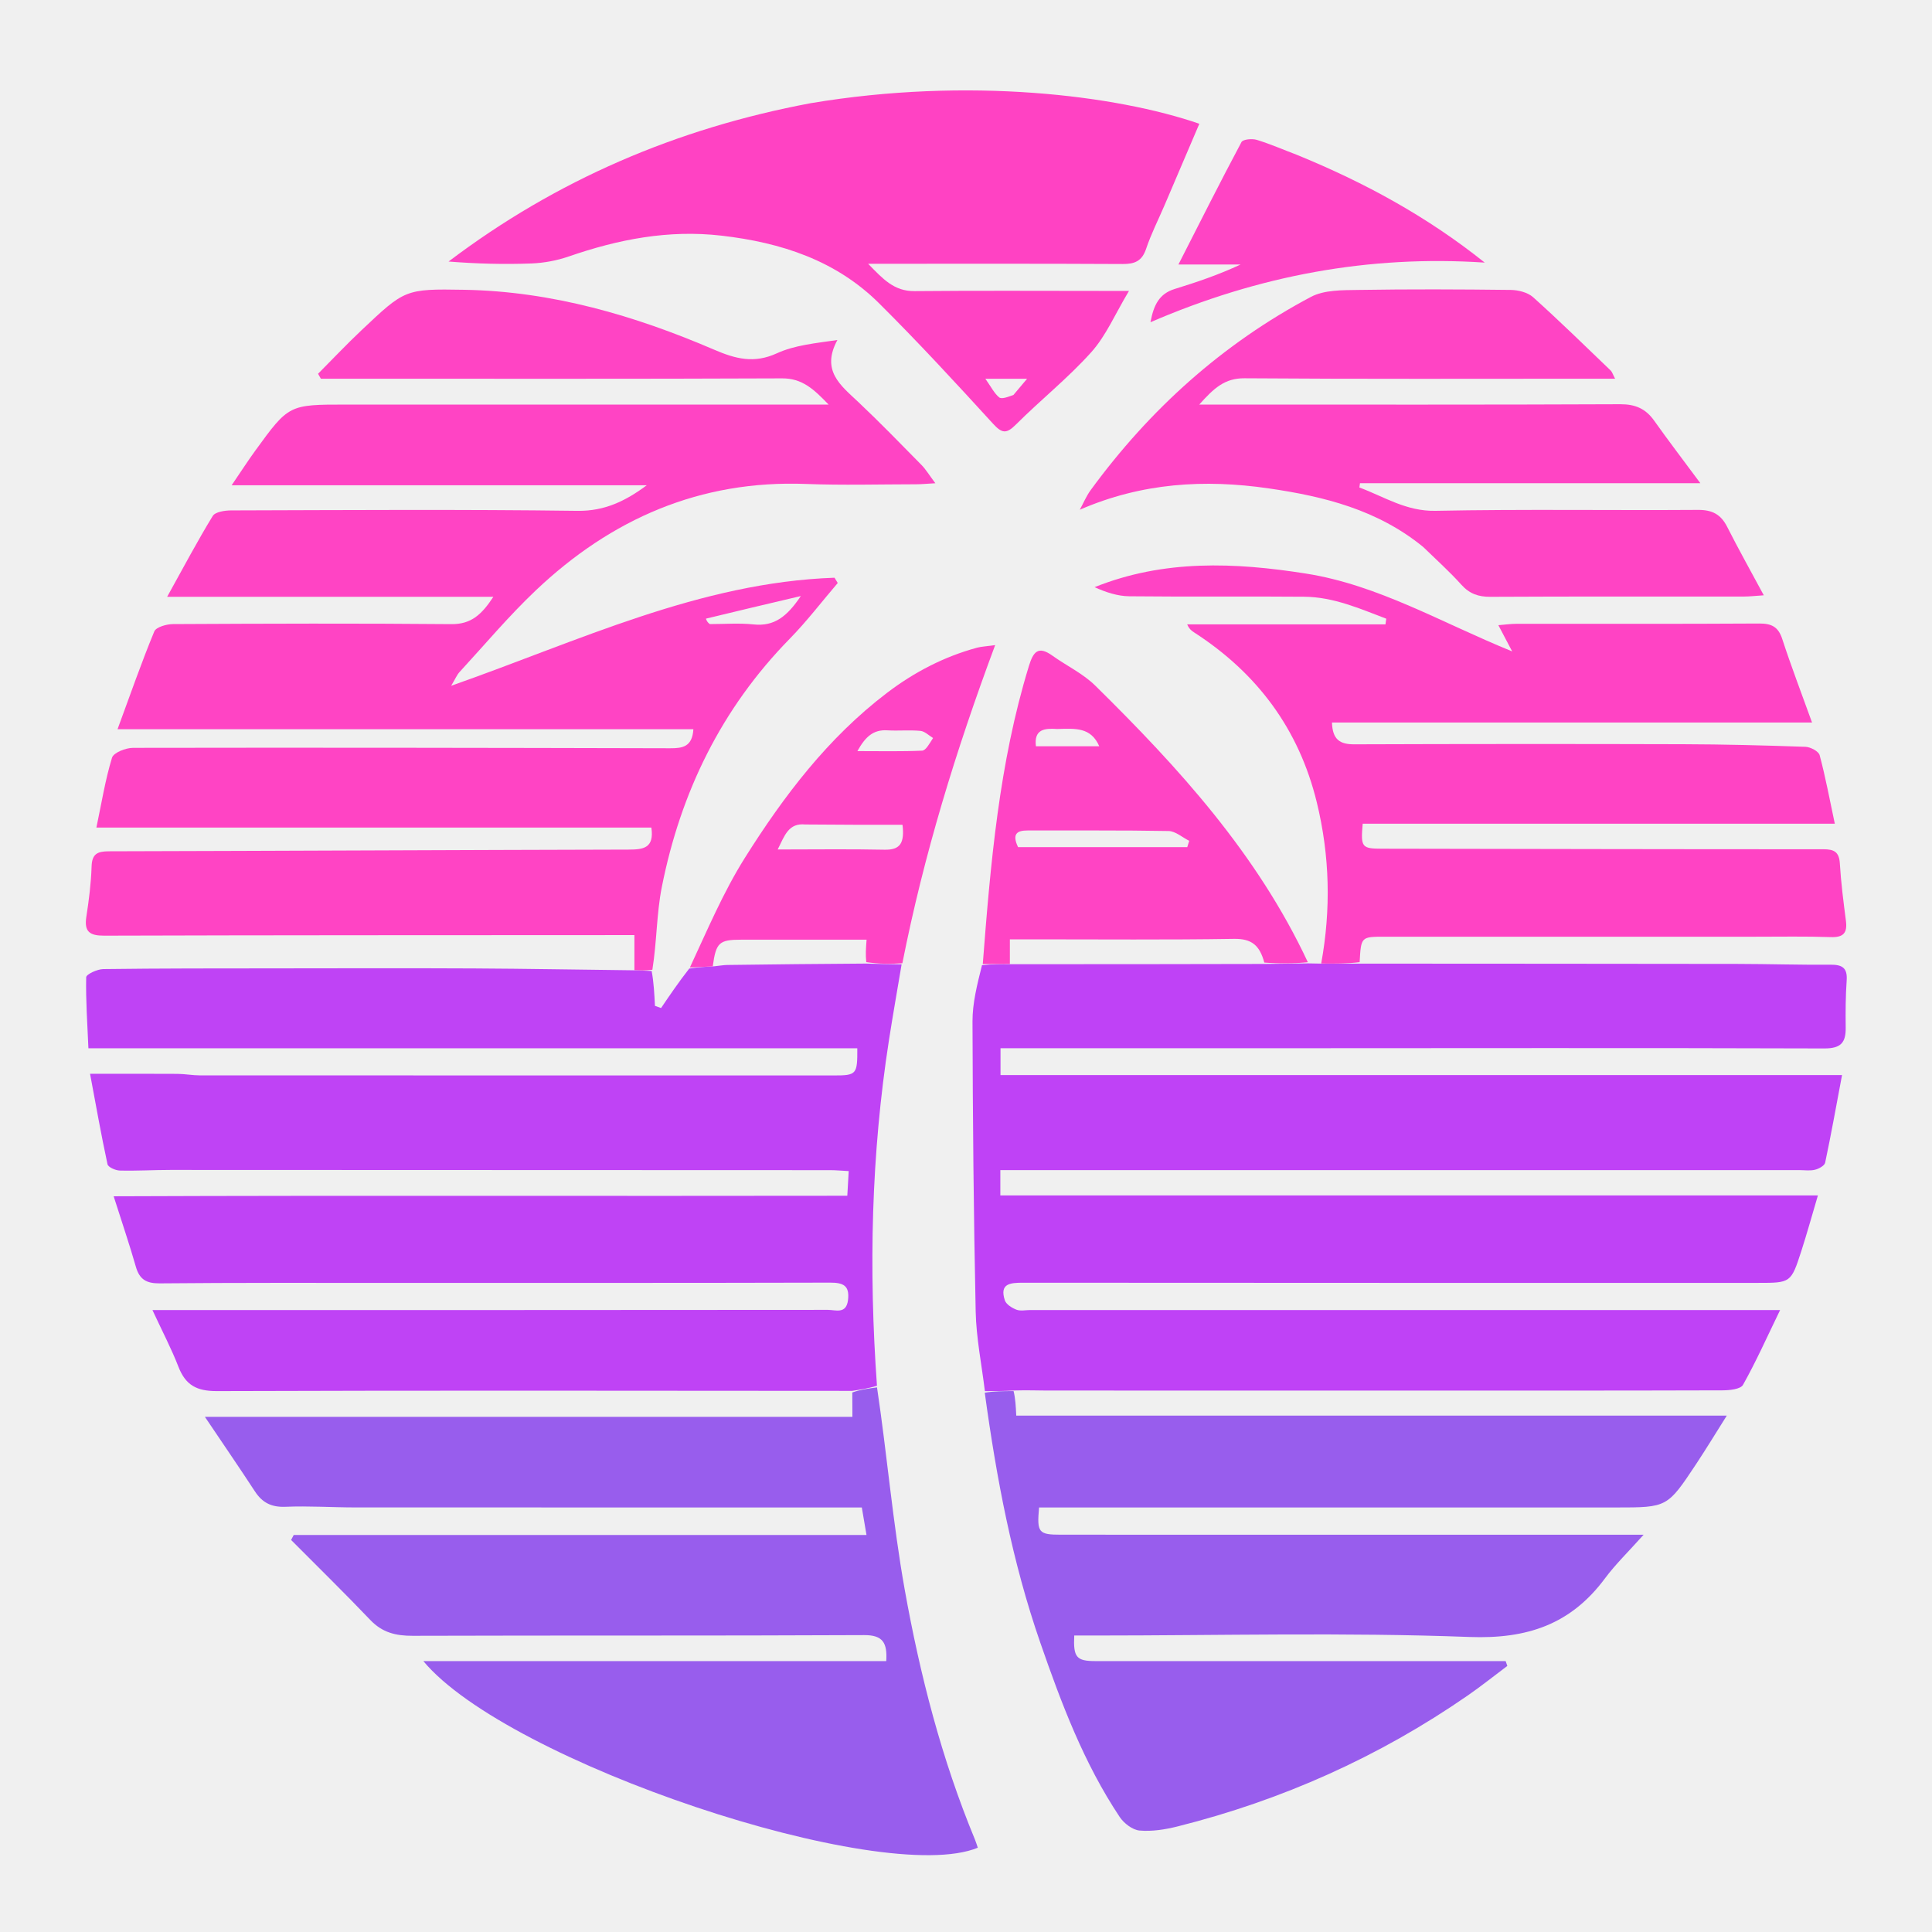
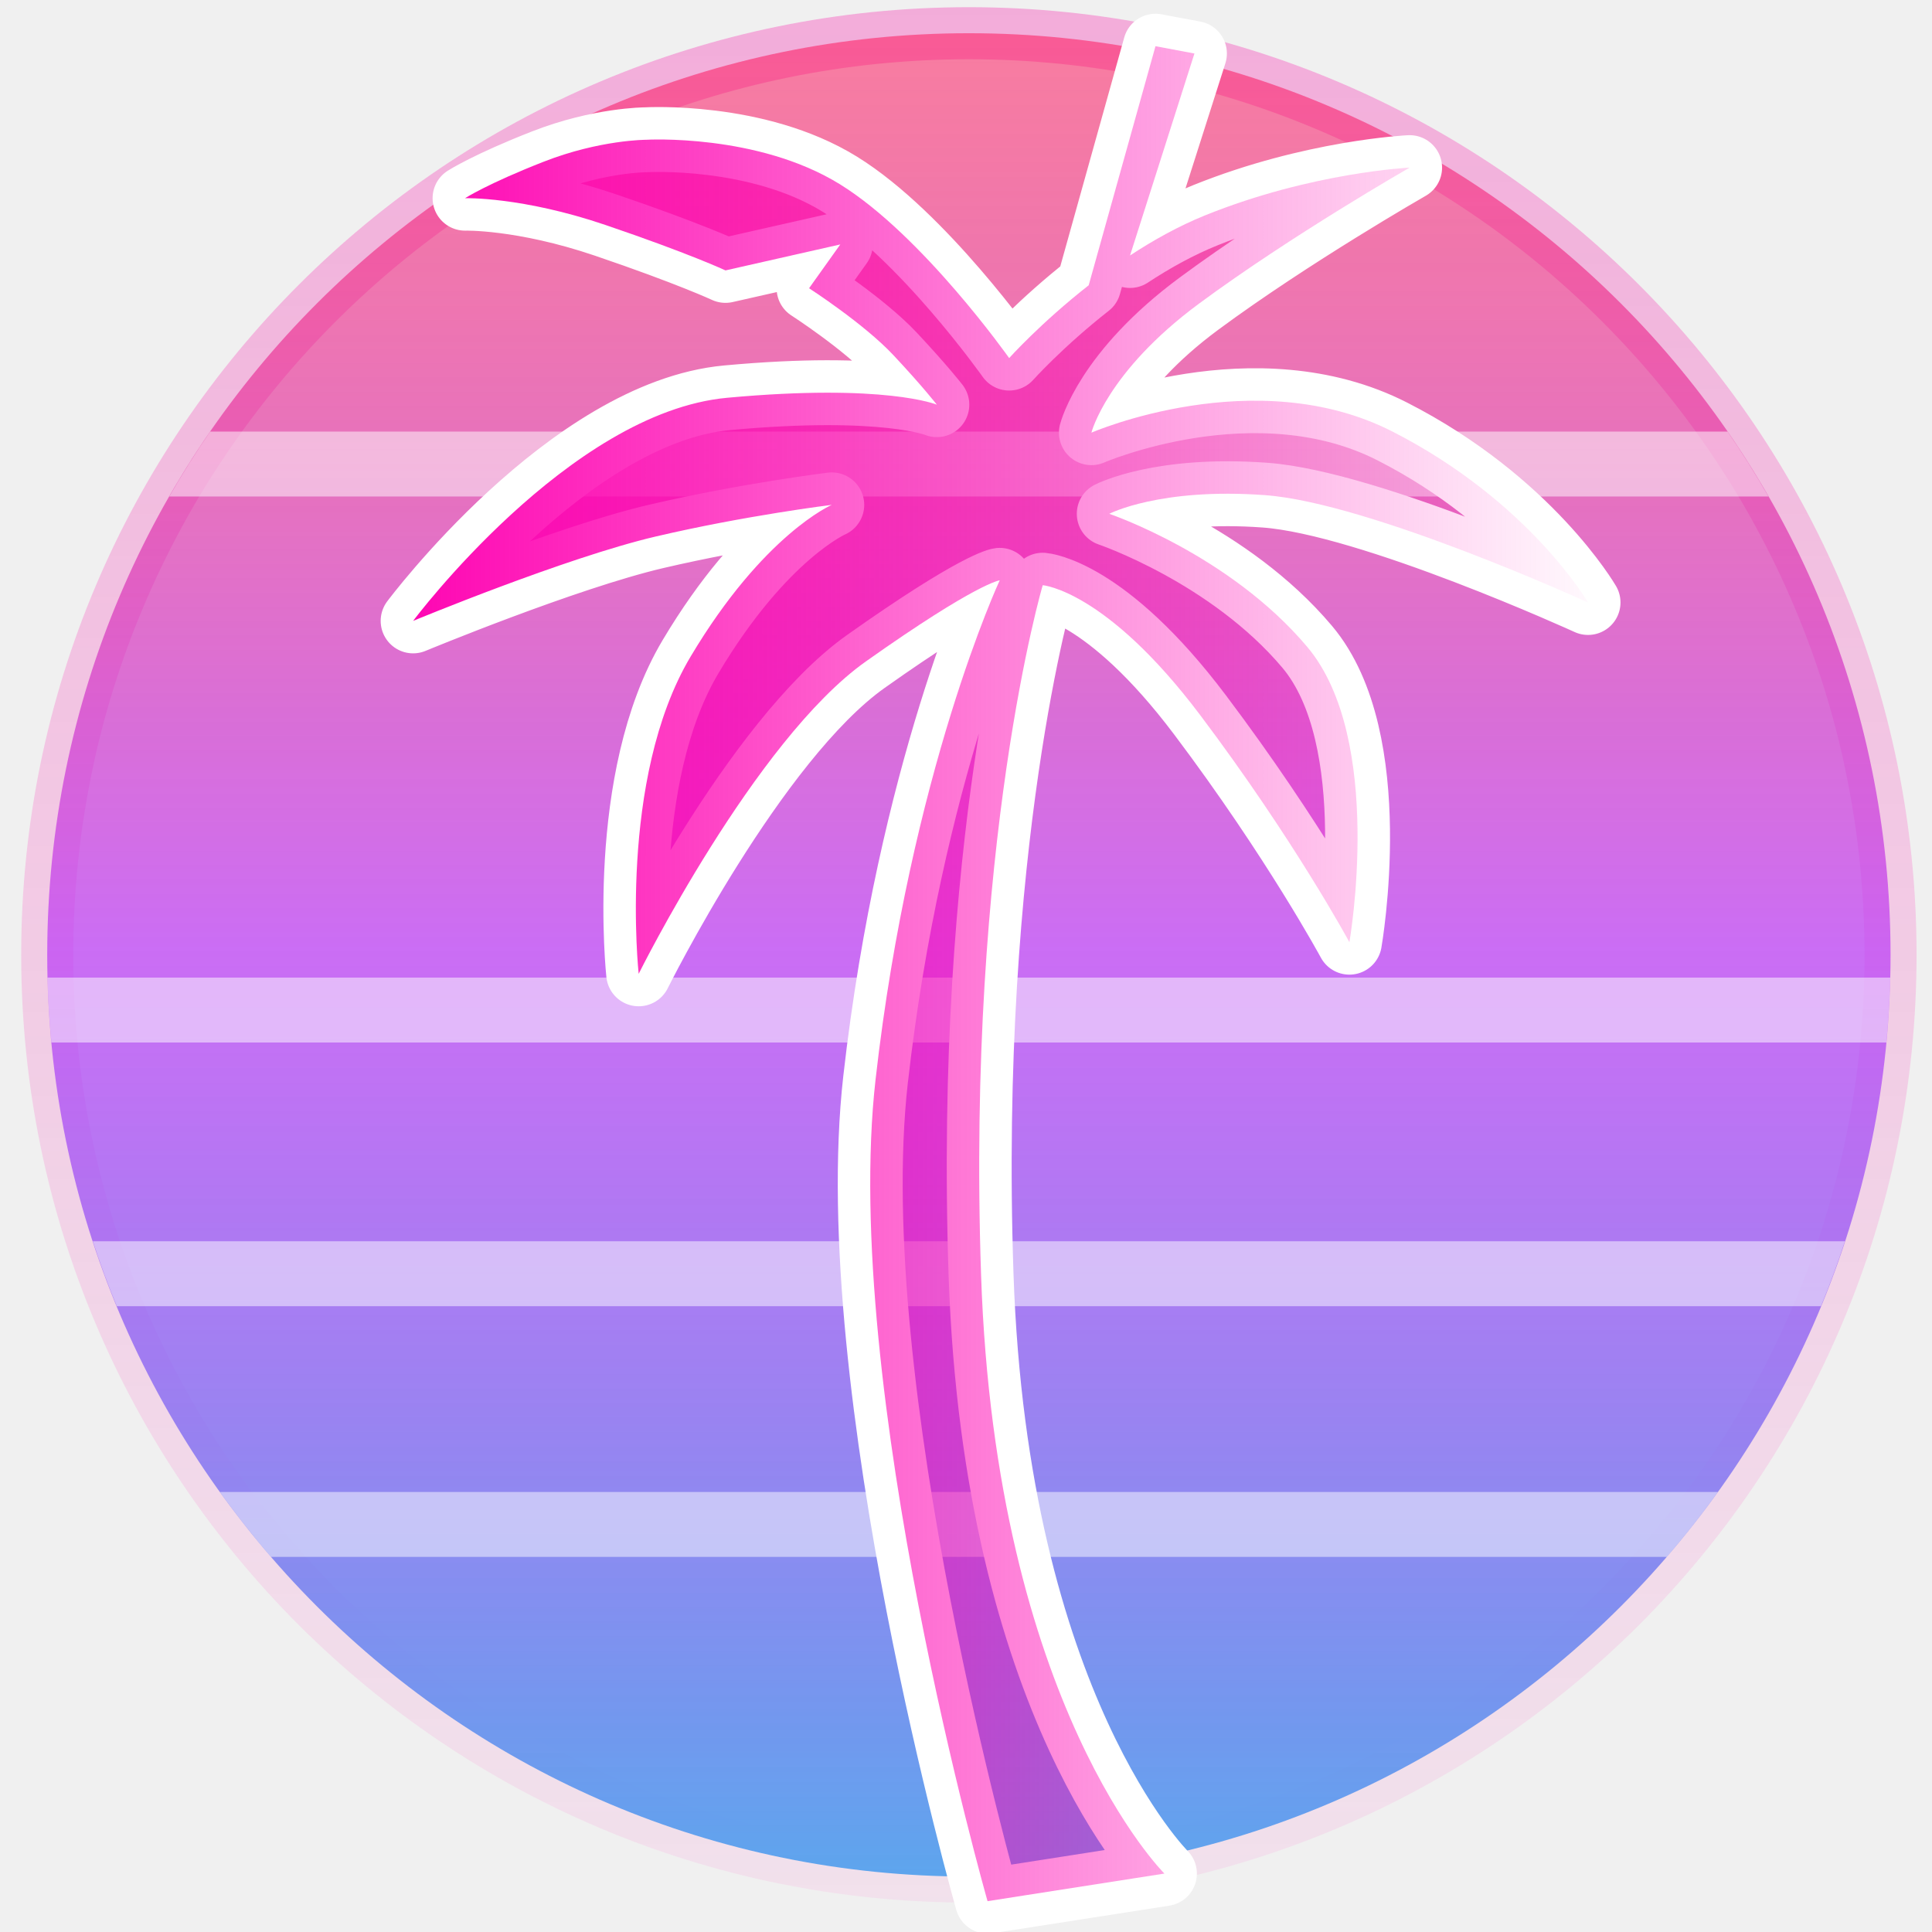
- <svg xmlns="http://www.w3.org/2000/svg" width="512" height="512" fill="none" viewBox="0 0 512 512">
-   <path fill="#bf42f6" d="M346.71 255.306c.788.006 1.577.013 3.124.059 4.006.027 7.253.015 10.501.003 33.391.022 66.783.028 100.175.078 8.174.013 16.349.279 24.522.209 3.084-.026 4.596.75 4.356 4.156-.293 4.157-.31 8.343-.259 12.513.049 3.964-1.248 5.539-5.679 5.524-48.85-.158-97.701-.071-146.552-.056-22.107.007-44.214 0-66.321 0h-5.43v7.117h223.011c-1.553 8.254-2.894 15.76-4.475 23.215-.17.802-1.666 1.617-2.685 1.87-1.312.327-2.763.099-4.155.099H265.099v6.701h216.666c-1.609 5.425-2.887 10.074-4.367 14.658-2.758 8.54-2.807 8.524-11.564 8.524-64.929 0-129.859.014-194.788-.04-3.401-.003-6.19.251-4.758 4.652.349 1.075 1.875 2.026 3.071 2.491 1.075.418 2.439.092 3.676.092l191.542.001h7.17c-3.533 7.29-6.399 13.72-9.834 19.83-.651 1.157-3.562 1.448-5.432 1.454-27.981.088-55.963.061-83.944.061-31.692 0-63.384.005-95.075-.008-2.61-.002-5.219-.124-8.53-.021-3.11.173-5.518.177-7.926.181-.849-7.032-2.289-14.051-2.44-21.098-.547-25.616-.773-51.242-.844-76.864-.014-4.88 1.228-9.763 2.52-14.927 2.88-.296 5.132-.31 7.81-.259 22.492.021 44.557-.024 67.034-.066 4.149-.049 7.886-.099 11.624-.149" />
-   <path fill="#ff44c4" d="M168.124 257.114v-9.301c-2.407 0-4.67-.001-6.933.001-44.522.025-89.044.01-133.566.146-3.858.012-5.358-1.03-4.744-5 .683-4.418 1.254-8.885 1.393-13.346.106-3.386 1.603-4.005 4.608-4.012 45.9-.11 91.801-.344 137.702-.452 3.865-.009 6.842-.344 6.032-5.831H25.546c1.39-6.599 2.354-12.681 4.138-18.513.413-1.35 3.628-2.615 5.555-2.618 47.458-.084 94.917-.01 142.375.109 3.275.008 5.855-.38 6.138-5.045H31.147c3.43-9.311 6.348-17.71 9.74-25.913.483-1.166 3.265-1.942 4.987-1.95 24.582-.124 49.165-.21 73.745.014 5.283.048 8.073-2.583 11.128-7.248h-86.45c4.35-7.835 8.002-14.753 12.077-21.412.67-1.096 3.197-1.473 4.868-1.478 30.611-.083 61.226-.291 91.832.113 7.185.094 12.719-2.619 18.321-6.774H61.385c2.592-3.805 4.355-6.546 6.268-9.178 8.88-12.216 8.896-12.209 24.069-12.21q60.991-.002 121.982-.001h5.885c-3.968-4.128-7.007-6.966-12.321-6.944-38.959.165-77.92.09-116.88.09H85.03l-.741-1.31c3.832-3.852 7.564-7.81 11.514-11.537 11.456-10.807 11.495-10.996 27.246-10.717 23.209.411 45.103 6.8 66.234 15.885 5.657 2.432 10.56 3.715 16.604.944 4.726-2.166 10.217-2.664 16.034-3.521-4.411 8.139.887 12.041 5.52 16.414 5.73 5.408 11.223 11.07 16.751 16.688 1.165 1.185 2.035 2.659 3.685 4.857-2.256.128-3.665.274-5.075.275-9.739.008-19.489.286-29.214-.085-28.045-1.07-51.592 9.244-71.602 28.209-7.152 6.778-13.525 14.379-20.212 21.643-.683.742-1.079 1.748-2.209 3.632 33.94-11.926 65.876-27.377 101.589-28.637l.859 1.395c-4.228 4.943-8.188 10.148-12.73 14.783-18.091 18.461-28.905 40.673-33.892 65.773-1.402 7.057-1.306 14.412-2.504 21.941-1.992.248-3.377.184-4.762.121m19.995-91.726c3.865.004 7.763-.315 11.585.09 5.562.589 8.92-2.178 12.525-7.52-9.134 2.152-17.144 4.039-25.139 5.988-.008.002.209.928 1.029 1.442" />
-   <path fill="#bf43f5" d="M167.719 257.136c1.79.041 3.175.105 4.979.185.569 3.091.719 6.166.87 9.24l1.623.577c2.3-3.392 4.599-6.785 7.467-10.458 2.456-.382 4.343-.483 6.573-.598 1.405-.133 2.466-.342 3.53-.356 12.08-.162 24.16-.295 36.693-.368 3.463.111 6.473.155 9.484.2-1.12 6.677-2.306 13.345-3.347 20.035-4.715 30.285-5.404 60.697-3.186 91.651-2.469.746-4.517 1.048-6.565 1.35-56.117-.025-112.236-.135-168.353.061-5.334.018-8.298-1.559-10.185-6.415-1.874-4.824-4.295-9.436-6.907-15.069h17.147c53.955 0 107.909.013 161.863-.044 2.026-.002 4.864 1.218 5.327-2.599.469-3.862-1.271-4.625-4.781-4.616-38.803.103-77.607.061-116.411.068-20.405.003-40.811-.065-61.215.125-3.545.033-5.36-1.044-6.324-4.419-1.642-5.75-3.577-11.416-5.879-18.659 65.363-.259 129.677-.027 194.424-.144l.372-6.533c-1.901-.099-3.398-.244-4.896-.245-58.283-.032-116.565-.056-174.848-.06-4.48 0-8.964.279-13.439.163-1.138-.029-3.078-.897-3.247-1.681-1.676-7.766-3.056-15.595-4.624-23.961 8.433 0 15.808-.031 23.182.02 1.998.014 3.995.4 5.992.401 55.964.023 111.928.02 167.892.017 6.075 0 6.307-.256 6.266-7.198H23.431c-.284-6.643-.72-12.739-.592-18.823.016-.786 2.94-2.144 4.53-2.165 15.149-.197 30.3-.177 45.45-.191 17.623-.016 35.248-.072 52.871.018 13.876.07 27.75.335 42.029.491" />
-   <path fill="#985ded" d="M225.868 369.021c2.02-.729 4.068-1.031 6.551-1.351 2.672 17.851 4.169 35.853 7.334 53.556 4.047 22.64 9.785 44.94 18.63 66.298.29.699.498 1.433.742 2.142-25.39 10.452-124.622-22.609-146.929-49.453h122.669c.302-4.81-.85-6.915-5.85-6.891-39.883.193-79.768.055-119.652.182-4.441.014-8.036-.845-11.208-4.17-6.87-7.203-13.99-14.166-21.008-21.228l.69-1.319H229.63l-1.24-7.289h-5.726c-42.821 0-85.642.011-128.464-.013-6.18-.003-12.371-.428-18.537-.173-3.704.154-6.14-1.066-8.104-4.073-4.111-6.292-8.367-12.489-13.256-19.755h171.593c0-2.433 0-4.234-.027-6.463m35.103.062c2.442-.418 4.85-.422 7.641-.431.482 1.987.581 3.979.706 6.499H457.62c-3.126 4.951-5.544 8.946-8.123 12.835-7.64 11.521-7.665 11.508-21.226 11.509l-147.5.003h-5.407c-.602 6.688-.15 7.214 5.824 7.214q73.75.004 147.5.004h6.891c-4.048 4.533-7.454 7.812-10.233 11.556-9.047 12.19-20.575 16.124-35.967 15.542-33.039-1.25-66.159-.384-99.246-.384h-5.45c-.275 5.77.583 6.774 5.594 6.776 34.478.012 68.957.006 103.435.007h5.302l.443 1.274c-3.495 2.62-6.91 5.358-10.5 7.842-23.505 16.265-49.192 27.744-76.893 34.696-3.263.819-6.763 1.374-10.069 1.085-1.874-.164-4.144-1.915-5.266-3.597-9.503-14.258-15.474-30.133-21.055-46.227-7.418-21.394-11.59-43.465-14.702-66.203" />
-   <path fill="#ff43c4" d="M360.319 254.985c-3.232.395-6.479.407-10.189.359 2.612-14.328 2.295-28.523-1.162-42.703-4.74-19.439-15.808-34.254-32.502-45.039-.639-.413-1.27-.839-1.852-2.137h52.547l.213-1.506c-7.026-2.665-13.978-5.752-21.733-5.819-15.455-.136-30.914.047-46.369-.12-3.092-.034-6.173-1.044-9.202-2.411 18.374-7.385 37.172-6.583 56.061-3.6 19.128 3.021 35.771 12.957 54.614 20.622l-3.662-6.95c1.846-.148 3.252-.359 4.658-.36 21.485-.021 42.97.048 64.454-.082 3.262-.019 5.062.848 6.121 4.101 2.319 7.128 5.012 14.134 7.891 22.129h-127.22c.144 4.537 2.105 5.796 5.897 5.783q43.588-.154 87.175-.028c10.803.031 21.607.309 32.402.688 1.327.047 3.486 1.183 3.763 2.215 1.549 5.774 2.638 11.671 4.021 18.169H361.127c-.548 6.29-.254 6.61 5.207 6.619 38.949.061 77.898.158 116.847.146 2.863-.001 4.211.672 4.397 3.772.304 5.076.956 10.136 1.609 15.183.414 3.199-.637 4.443-4.005 4.328-6.635-.228-13.283-.105-19.926-.106q-49.152-.005-98.304.001c-6.266.001-6.266.007-6.633 6.746" />
-   <path fill="#ff42c3" d="M214.837 27.347c41.832-7.02 81.069-2.12 103 5.453-3.084 7.222-6.153 14.42-9.231 21.612-1.64 3.833-3.549 7.574-4.869 11.513-1.091 3.256-2.992 4.06-6.217 4.042-22.092-.119-44.185-.062-67.454-.062 3.94 4.046 6.873 7.296 12.308 7.245 16.689-.157 33.381-.056 50.072-.055h6.745c-3.661 6.1-6.056 11.84-9.975 16.217-6.139 6.856-13.44 12.659-19.972 19.184-2.516 2.514-3.687 2.416-6.101-.229-9.873-10.813-19.809-21.593-30.196-31.908-11.454-11.376-25.983-16.088-41.742-17.908-14.011-1.618-27.312.965-40.451 5.507a34.7 34.7 0 0 1-9.886 1.86c-7.248.275-14.513.085-21.995-.508 28.501-21.58 60.452-35.31 95.964-41.963m53.746 77.311 3.605-4.283h-11.056c1.525 2.155 2.339 3.846 3.653 4.931.643.531 2.216-.065 3.798-.648" />
-   <path fill="#ff44c4" d="M377.152 144.943c-12.092-9.869-26.287-13.386-40.919-15.513-16.956-2.465-33.583-1.51-50.074 5.653.952-1.742 1.722-3.617 2.884-5.206 15.646-21.395 34.923-38.76 58.357-51.192 3.545-1.881 8.365-1.78 12.607-1.849 13.445-.22 26.898-.165 40.345-.002 2.017.024 4.514.652 5.947 1.938 7.01 6.292 13.741 12.894 20.545 19.414.386.37.542.98 1.172 2.175h-5.468c-30.918 0-61.837.116-92.753-.114-5.213-.039-8.095 2.606-11.98 6.969h6.295c35.092-.001 70.184.065 105.275-.091 4.005-.018 6.738 1.186 8.994 4.365 3.728 5.252 7.642 10.372 12.234 16.566h-90.207l-.153 1.134c6.582 2.444 12.387 6.339 20.175 6.183 23.179-.463 46.374-.087 69.561-.245 3.754-.026 6.054 1.177 7.725 4.48 2.979 5.887 6.211 11.646 9.711 18.154-2.304.15-3.753.325-5.203.326-22.415.017-44.831-.042-67.246.074-3.19.016-5.54-.802-7.705-3.211-3.093-3.441-6.561-6.545-10.119-10.008M267.626 255.455a972 972 0 0 1-7.18.028c2.056-26.604 4.319-53.217 12.215-78.952 1.17-3.813 2.458-5.484 6.241-2.773 3.757 2.69 8.105 4.741 11.346 7.934 22.076 21.743 42.878 44.52 56.347 73.308-3.623.356-7.36.406-11.542.092-1.222-4.579-3.365-6.359-8.021-6.284-17.697.286-35.402.122-53.104.126h-6.302zm2.176-30.951h44.834l.519-1.678c-1.826-.906-3.637-2.562-5.479-2.597-12.466-.234-24.937-.104-37.407-.144-2.831-.009-4.108.992-2.467 4.419m10.378-31.312c-3.285-.223-6.209-.007-5.651 4.577h16.788c-2.211-5.078-6.298-4.716-11.137-4.577m-41.043 62.082c-3.21.24-6.22.195-9.566-.301-.214-2.054-.093-3.657.08-5.95-11.47 0-22.329-.006-33.188.003-5.917.004-6.716.761-7.574 7.07-1.888.101-3.775.202-6.063.302 4.551-9.736 8.81-19.906 14.604-29.11 10.304-16.372 21.983-31.76 37.616-43.656 7.217-5.492 15.096-9.592 23.847-11.977 1.13-.308 2.333-.345 4.833-.691-10.43 27.968-18.906 55.583-24.589 84.31m-25.72-36.778c-4.442-.439-5.459 2.888-7.32 6.624 9.882 0 19.096-.135 28.302.061 4.188.089 5.338-1.767 4.777-6.598-8.393 0-16.684 0-25.759-.087m33.855-22.914c-1.112-.66-2.178-1.777-3.343-1.89-2.903-.28-5.86.032-8.779-.147-3.761-.229-5.839 1.749-7.932 5.507 6.203 0 11.685.126 17.15-.12.95-.043 1.829-1.662 2.904-3.35m96.491-154.518c17.922 7.326 34.473 16.35 49.706 28.527-30.671-2.027-59.888 3.402-88.579 15.8.855-4.673 2.395-7.566 6.408-8.806 5.86-1.811 11.674-3.77 17.472-6.488h-16.478c5.867-11.505 11.161-22.041 16.71-32.442.395-.74 2.807-.966 4.029-.597 3.534 1.07 6.939 2.564 10.732 4.006" />
+ <svg xmlns="http://www.w3.org/2000/svg" xmlns:xlink="http://www.w3.org/1999/xlink" width="512" height="512" fill="none" viewBox="0 0 512 512" version="1.1" id="svg7">
+   <defs id="defs7">
+     <linearGradient id="linearGradient24">
+       <stop style="stop-color:#f71baa;stop-opacity:0.566;" offset="0" id="stop24" />
+       <stop style="stop-color:#fa87d4;stop-opacity:0.25;" offset="1" id="stop25" />
+     </linearGradient>
+     <rect x="22.627" y="402.768" width="521.34" height="248.949" id="rect24" />
+     <linearGradient id="linearGradient1">
+       <stop style="stop-color:#fe00b1;stop-opacity:1;" offset="0" id="stop1" />
+       <stop style="stop-color:#fe00b1;stop-opacity:0;" offset="1" id="stop2" />
+     </linearGradient>
+     <linearGradient id="linearGradient11">
+       <stop style="stop-color:#ff0950;stop-opacity:0.5;" offset="0" id="stop11" />
+       <stop style="stop-color:#bf42f6;stop-opacity:0.75;" offset="0.496" id="stop20" />
+       <stop style="stop-color:#5da5ed;stop-opacity:1;" offset="1" id="stop12" />
+     </linearGradient>
+     <linearGradient xlink:href="#linearGradient11" id="linearGradient12" x1="270.4" y1="40" x2="270.4" y2="494.4" gradientUnits="userSpaceOnUse" spreadMethod="reflect" gradientTransform="matrix(1.075046,0,0,1.075046,-33.92838,-34.19873)" />
+     <linearGradient xlink:href="#linearGradient1" id="linearGradient2" x1="125.402" y1="271.834" x2="431.024" y2="271.834" gradientUnits="userSpaceOnUse" gradientTransform="matrix(1.075046,0,0,1.075046,-33.92838,-34.19873)" />
+     <linearGradient xlink:href="#linearGradient24" id="linearGradient25" x1="270.4" y1="33.584" x2="270.4" y2="500.816" gradientUnits="userSpaceOnUse" gradientTransform="matrix(1.075046,0,0,1.075046,-33.92838,-34.19873)" />
+   </defs>
+   <circle style="fill:url(#linearGradient12);fill-opacity:1;stroke:url(#linearGradient25);stroke-width:13.795;stroke-opacity:0.566;paint-order:stroke fill markers" id="path8" cx="256.764" cy="253.054" r="244.25" />
+   <path id="rect1-3" style="fill:#ffffff;fill-opacity:0.5;stroke:none;stroke-width:17.201;stroke-dasharray:none;stroke-opacity:1;paint-order:stroke fill markers" d="M 55.701,114.372 A 244.25,244.25 0 0 0 44.865,131.573 h 423.797 a 244.25,244.25 0 0 0 -10.837,-17.201 z" />
+   <path style="fill:#ff2bd5;fill-opacity:1;stroke-width:14.378;stroke-opacity:0.416;paint-order:stroke fill markers" d="M 219.665,499.138 209.327,443.189" id="path9" />
+   <path id="rect1-2" style="fill:#ffffff;fill-opacity:0.5;stroke:none;stroke-width:17.201;stroke-dasharray:none;stroke-opacity:1;paint-order:stroke fill markers" d="m 58.272,395.389 a 244.25,244.25 0 0 0 13.541,17.201 H 441.714 a 244.25,244.25 0 0 0 13.541,-17.201 z" />
+   <path id="rect1-2-5" style="fill:#ffffff;fill-opacity:0.5;stroke:none;stroke-width:17.201;stroke-dasharray:none;stroke-opacity:1;paint-order:stroke fill markers" d="m 24.605,328.953 a 244.25,244.25 0 0 0 6.347,17.201 H 482.575 a 244.25,244.25 0 0 0 6.347,-17.201 z" />
+   <path id="rect1" style="fill:#ffffff;fill-opacity:0.5;stroke:none;stroke-width:17.201;stroke-dasharray:none;stroke-opacity:1;paint-order:stroke fill markers" d="m 12.586,259.075 a 244.25,244.25 0 0 0 1.033,17.201 H 499.908 a 244.25,244.25 0 0 0 1.033,-17.201 z" />
+   <path id="path15" style="fill:url(#linearGradient2);fill-opacity:1;stroke:#ffffff;stroke-width:17.201;stroke-linejoin:round;stroke-dasharray:none;stroke-dashoffset:0;stroke-opacity:1;paint-order:stroke fill markers" d="m 306.217,12.242 c 0,0 -11.75,42.031 -17.703,63.363 -12.713,9.964 -21.075,19.29 -21.075,19.29 0,0 -22.957,-32.534 -44.85,-46.065 C 200.697,35.299 171.191,37.042 171.191,37.042 c 0,0 -12.257,4.2e-4 -27.092,5.806 -14.836,5.805 -20.856,9.675 -20.856,9.675 0,0 15.052,-0.43 37.198,7.095 22.146,7.525 31.821,12.042 31.821,12.042 l 30.423,-6.881 -8.277,11.611 c 0,0 14.514,9.353 22.362,17.738 7.848,8.385 11.502,13.115 11.502,13.115 0,0 -13.652,-5.697 -55.579,-1.827 -41.927,3.87 -83.209,59.128 -83.209,59.128 0,0 40.42,-16.772 64.286,-22.362 23.866,-5.59 46.657,-8.386 46.657,-8.386 0,0 -18.06,7.741 -37.41,40.207 -19.351,32.466 -13.761,84.07 -13.761,84.07 0,0 30.746,-61.923 60.203,-82.779 29.456,-20.856 35.477,-21.501 35.477,-21.501 0,0 -23.651,50.742 -32.896,132.231 -9.245,81.488 29.671,217.804 29.671,217.804 l 46.872,-7.311 c 0,0 -44.721,-44.291 -48.591,-158.676 -3.87,-114.385 16.34,-182.758 16.34,-182.758 0,0 16.772,1.29 41.713,34.401 24.941,33.111 39.56,60.203 39.56,60.203 0,0 9.462,-53.753 -11.179,-78.264 -20.641,-24.511 -52.463,-35.26 -52.463,-35.26 0,0 13.438,-6.987 41.282,-4.945 27.844,2.043 85.601,28.445 85.601,28.445 0,0 -15.507,-26.759 -51.844,-45.307 -36.336,-18.548 -79.77,0.307 -79.77,0.307 0,0 4.055,-16.118 28.533,-34.21 24.478,-18.092 55.797,-36.031 55.797,-36.031 0,0 -25.846,1.217 -54.124,12.619 -7.036,2.837 -13.79,6.605 -19.966,10.666 l 17.066,-53.528 z" />
</svg>
